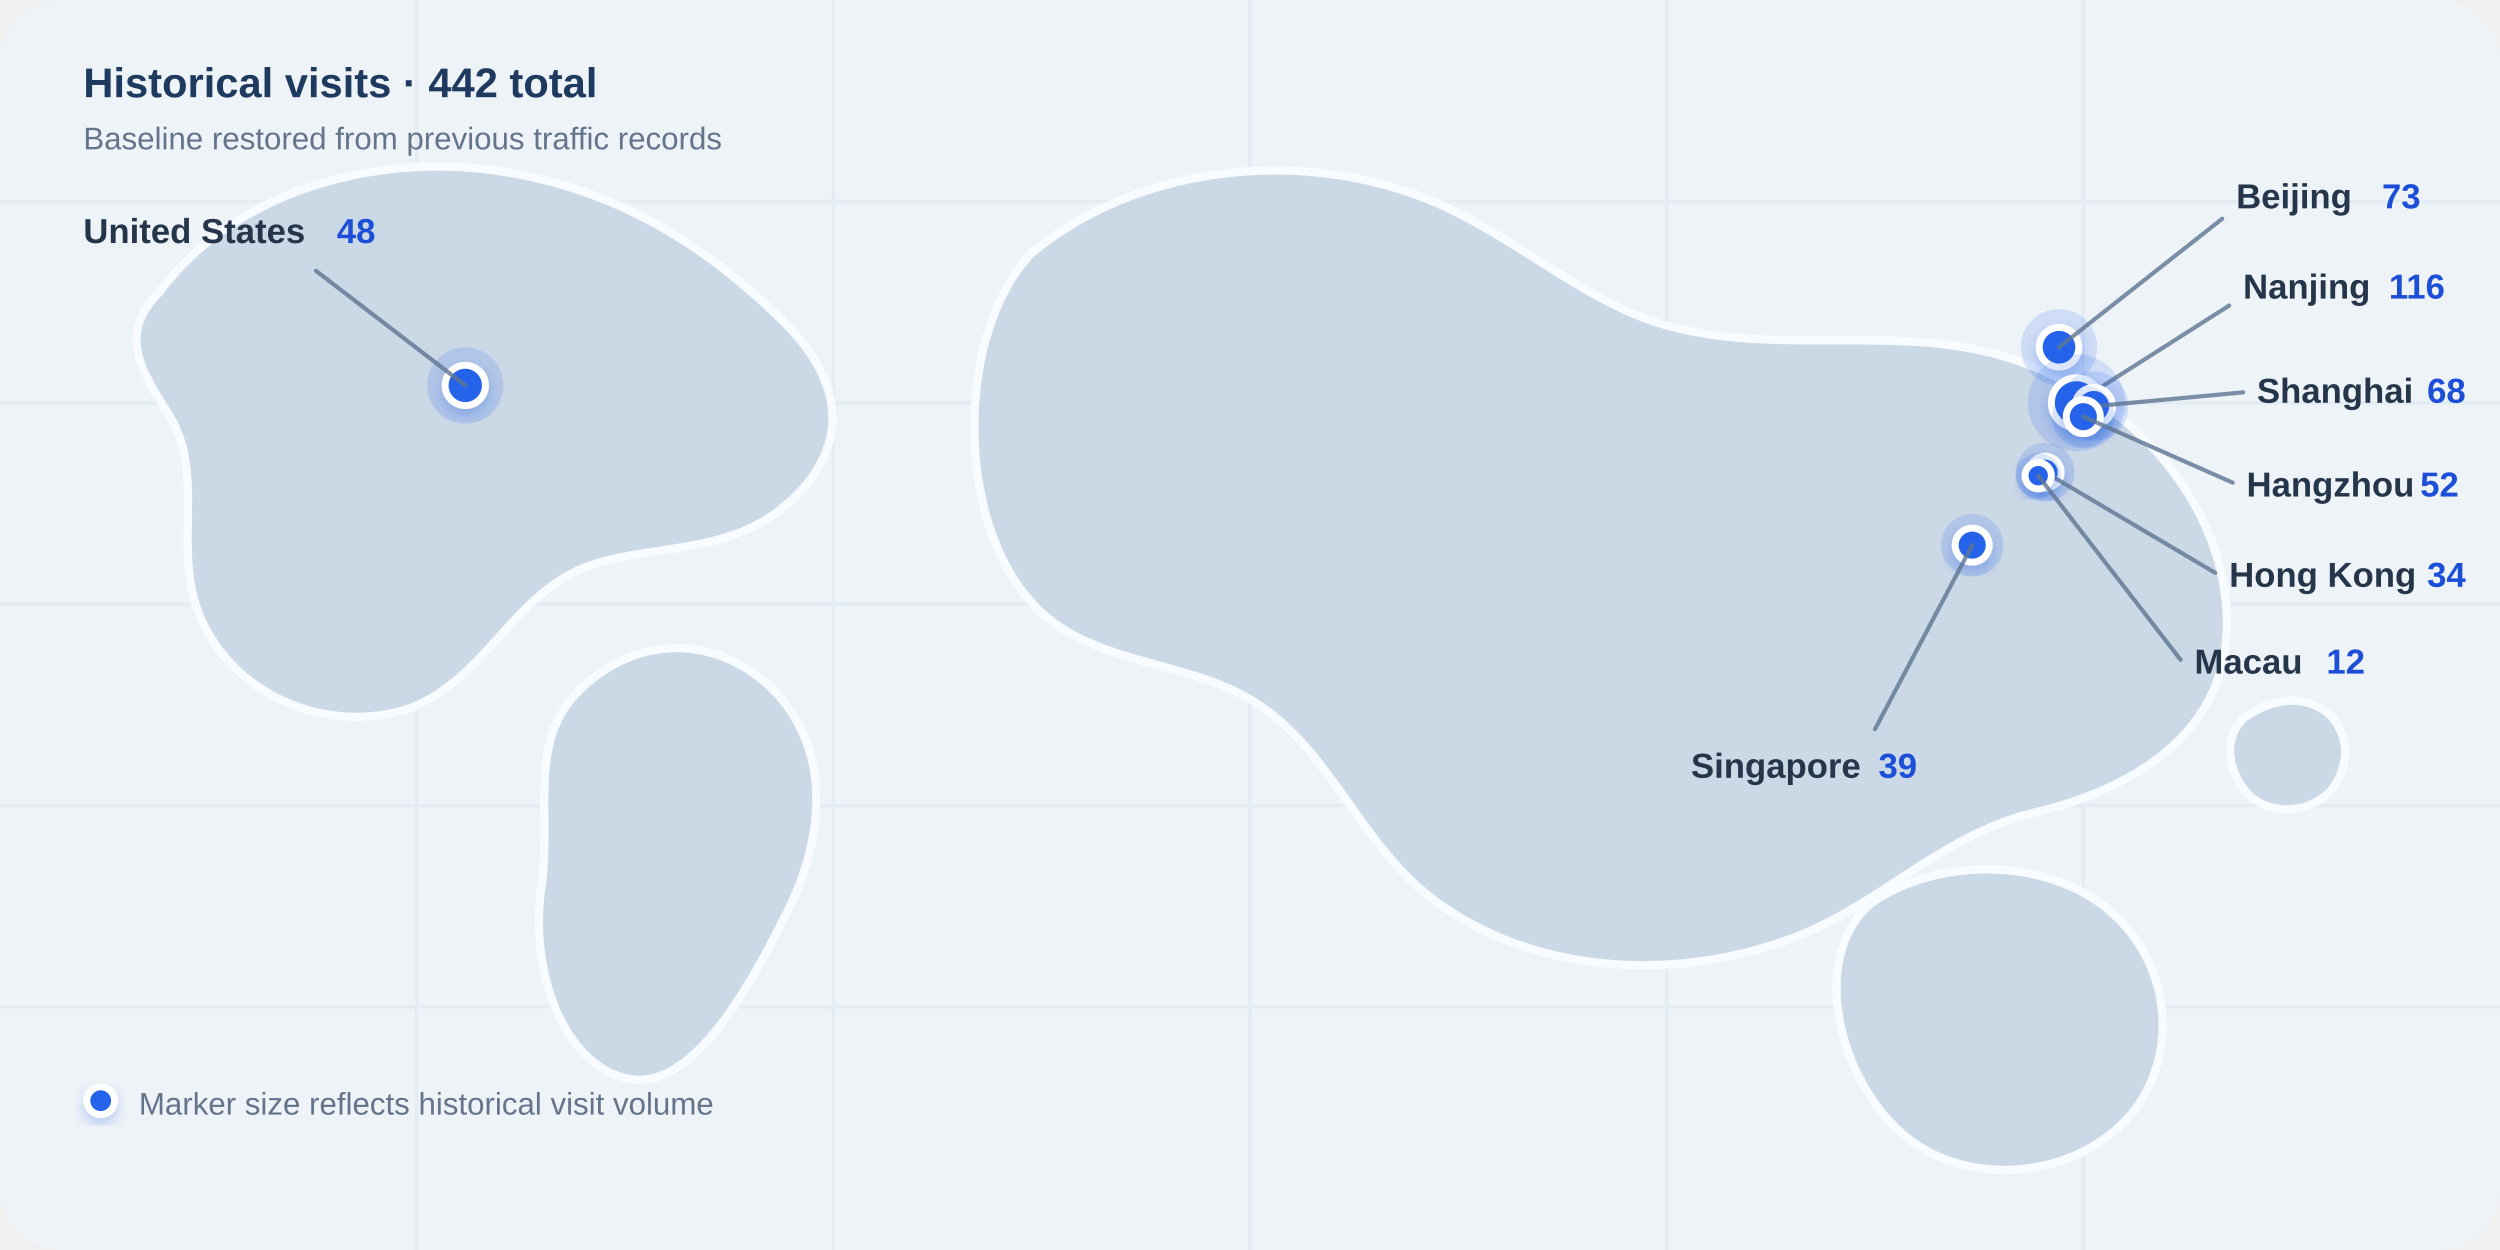
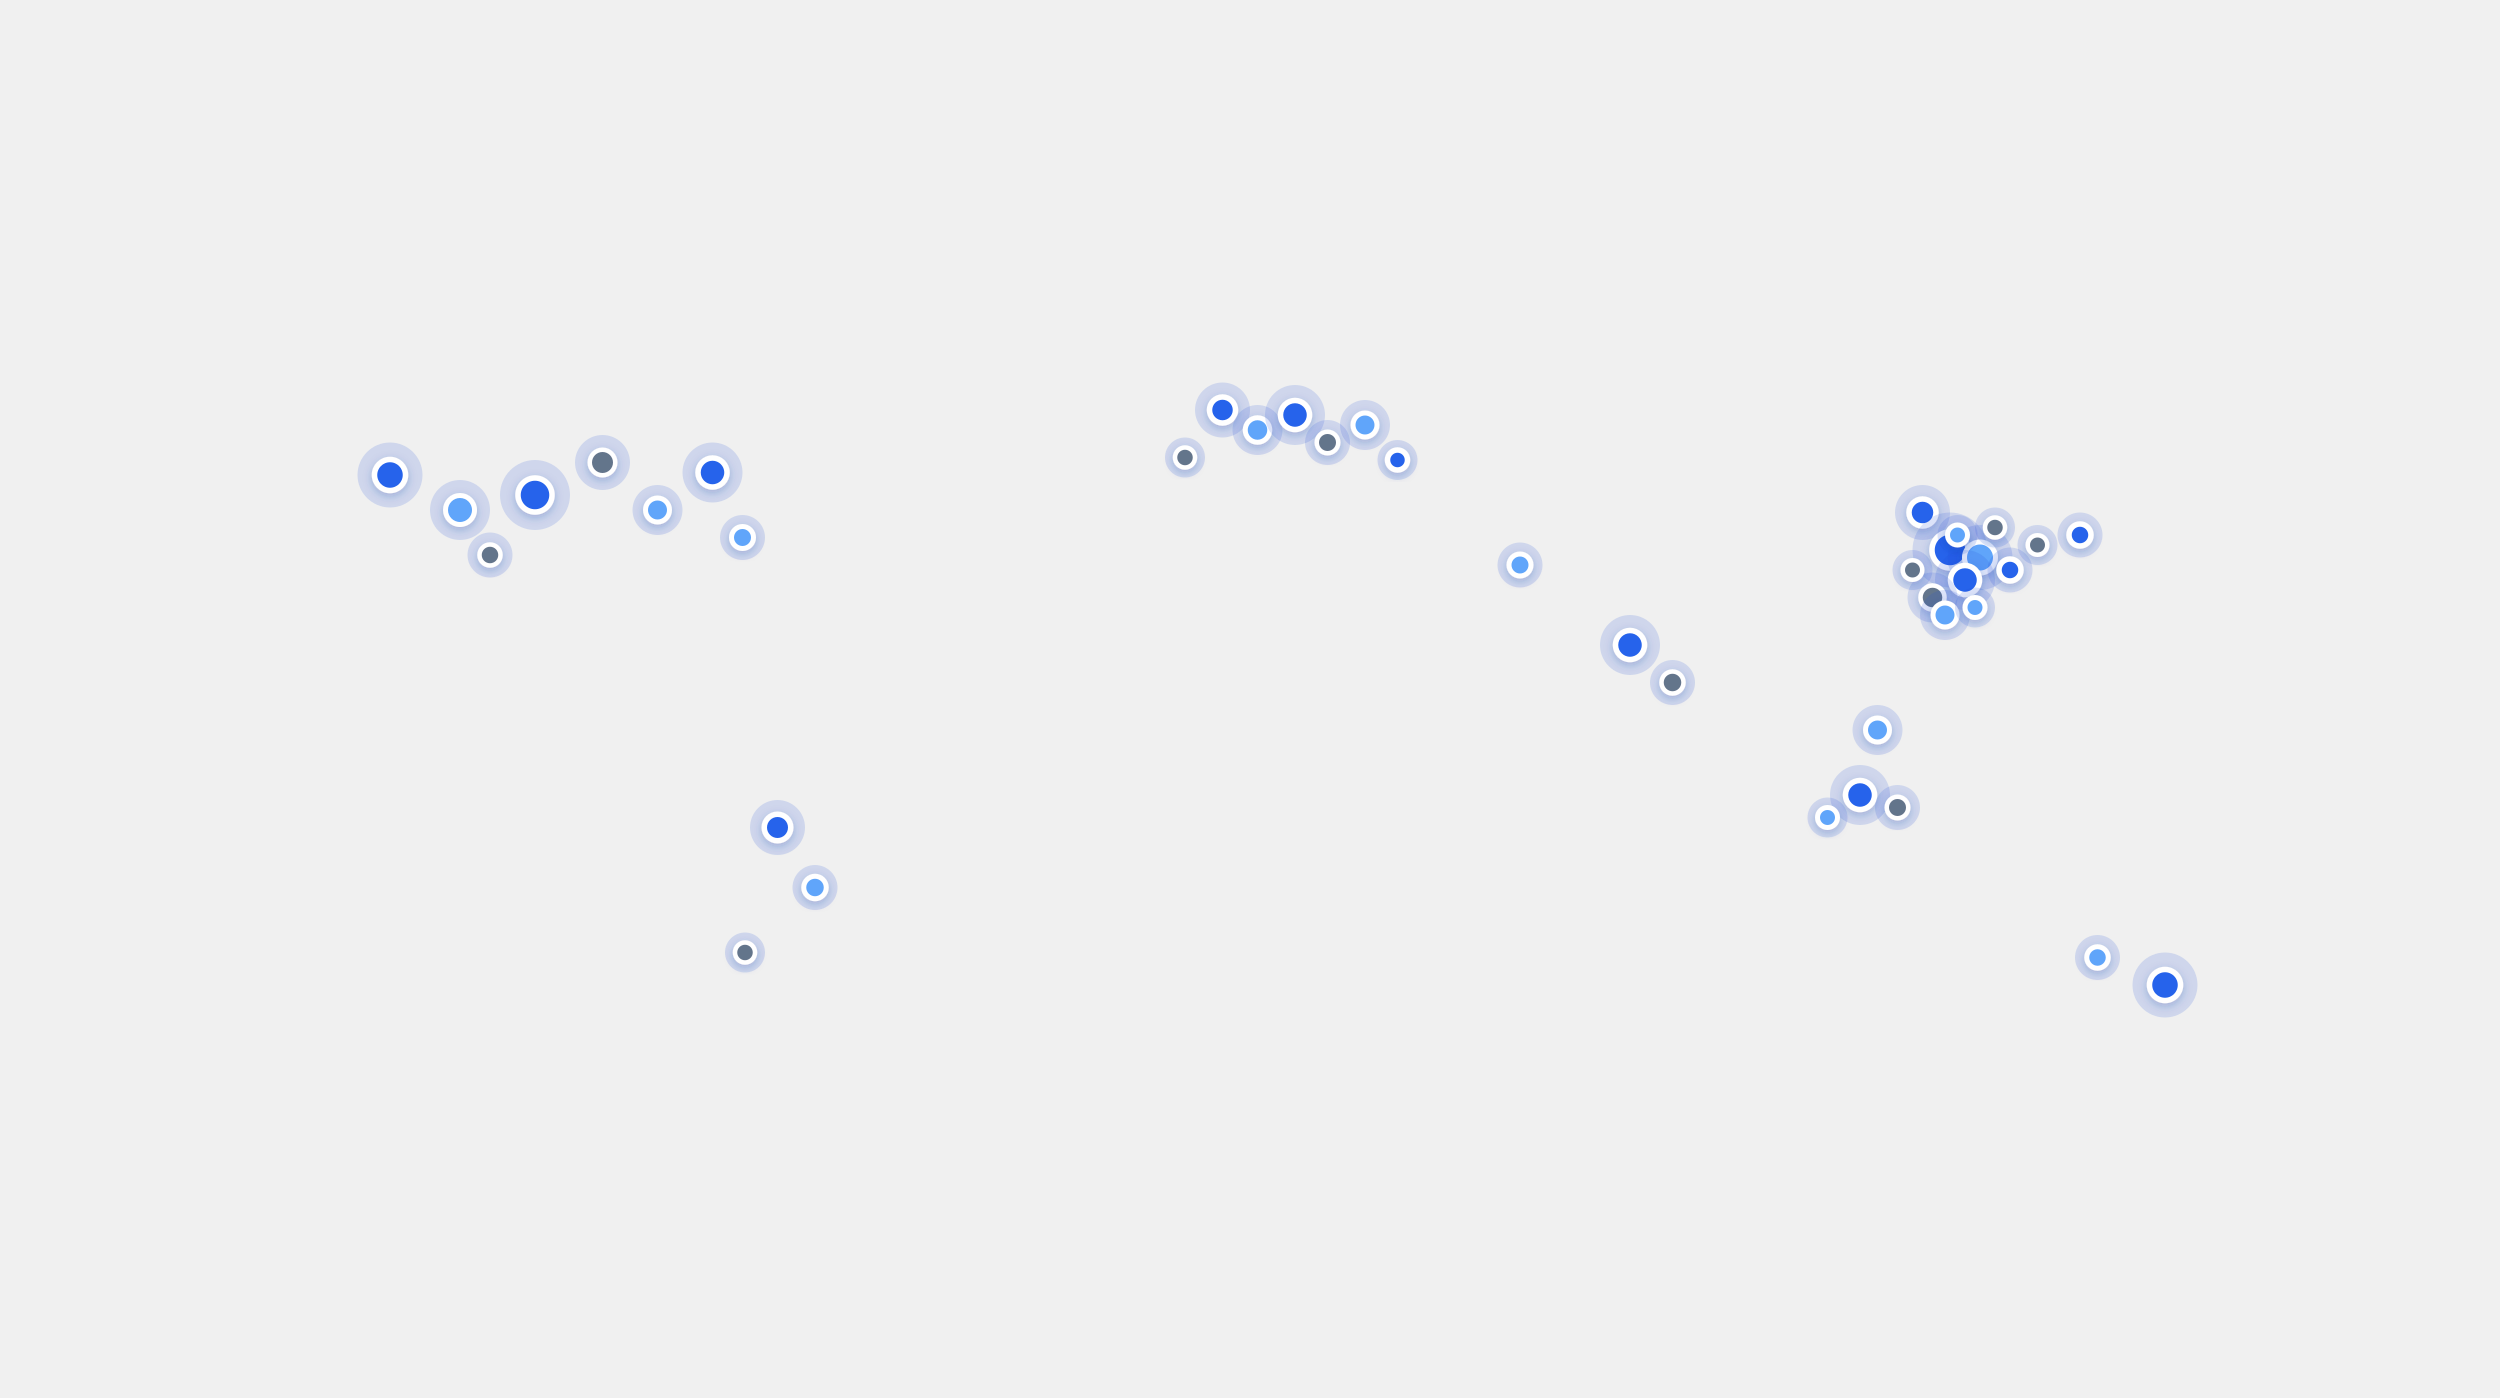
- <svg xmlns="http://www.w3.org/2000/svg" viewBox="0 0 720 360" role="img" aria-labelledby="title desc">
+ <svg xmlns="http://www.w3.org/2000/svg" viewBox="0 0 1000 559" role="img" aria-label="Visitor locations">
  <defs>
-     <filter id="shadow" x="-40%" y="-40%" width="180%" height="180%">
-       <feDropShadow dx="0" dy="2" stdDeviation="2" flood-color="#1d4ed8" flood-opacity="0.24" />
+     <filter id="glow" x="-60%" y="-60%" width="220%" height="220%">
+       <feDropShadow dx="0" dy="1.2" stdDeviation="1.8" flood-color="#174ea6" flood-opacity="0.28" />
    </filter>
    <style>
-       .land{fill:#cbd8e6;stroke:#f8fbff;stroke-width:2.4;stroke-linejoin:round}
-       .line{fill:none;stroke:#5f7692;stroke-width:1.2;stroke-linecap:round;opacity:.82}
-       .dot{fill:#2563eb;stroke:#fff;stroke-width:2;filter:url(#shadow)}
-       .ring{fill:#2563eb;opacity:.16}
-       .label{font:600 10px Arial,sans-serif;fill:#26364a}
-       .count{font:700 10px Arial,sans-serif;fill:#1d4ed8}
-       .meta{font:700 12px Arial,sans-serif;fill:#1e3a5f}
-       .sub{font:500 9px Arial,sans-serif;fill:#64748b}
+       .halo{fill:#1d4ed8;opacity:.16}
+       .dot{fill:#2563eb;stroke:#ffffff;stroke-width:2.2;filter:url(#glow)}
+       .dot2{fill:#60a5fa;stroke:#ffffff;stroke-width:2;filter:url(#glow)}
+       .dot3{fill:#64748b;stroke:#ffffff;stroke-width:1.8;filter:url(#glow)}
    </style>
  </defs>
-   <rect width="720" height="360" rx="18" fill="#eef3f8" />
-   <path d="M0 58H720M0 116H720M0 174H720M0 232H720M0 290H720M120 0V360M240 0V360M360 0V360M480 0V360M600 0V360" stroke="#dfe8f1" stroke-width="1" opacity=".72" />
-   <g class="land">
-     <path d="M46 84C69 53 114 42 153 51c28 6 52 21 73 42 18 18 18 36 2 51-18 17-42 12-61 20-20 9-28 32-49 40-24 8-52-4-61-28-7-19 2-39-8-56-9-14-15-24-3-36Z" />
-     <path d="M170 196c17-14 39-12 54 4 16 18 13 43 2 64-11 22-26 48-43 47-20-2-31-31-27-56 3-23-5-44 14-59Z" />
-     <path d="M297 73c31-26 80-31 118-14 24 11 43 29 66 35 34 9 70-2 103 11 30 11 54 38 57 68 4 36-25 54-55 61-29 7-46 29-75 38-31 10-67 8-94-10-25-16-32-45-56-60-21-13-50-10-66-31-20-25-19-76 2-98Z" />
-     <path d="M539 260c19-13 49-13 67 1 18 14 22 39 10 57-14 20-45 25-65 11-21-15-31-53-12-69Z" />
-     <path d="M646 207c8-6 17-7 24-2 7 6 7 16 1 23-7 7-19 7-25-1-5-7-5-15 0-20Z" />
+   <g>
+     <circle class="halo" cx="156" cy="190" r="13" />
+     <circle class="dot" cx="156" cy="190" r="6.2" />
+     <circle class="halo" cx="184" cy="204" r="12" />
+     <circle class="dot2" cx="184" cy="204" r="5.8" />
+     <circle class="halo" cx="214" cy="198" r="14" />
+     <circle class="dot" cx="214" cy="198" r="6.8" />
+     <circle class="halo" cx="241" cy="185" r="11" />
+     <circle class="dot3" cx="241" cy="185" r="5.1" />
+     <circle class="halo" cx="263" cy="204" r="10" />
+     <circle class="dot2" cx="263" cy="204" r="4.8" />
+     <circle class="halo" cx="285" cy="189" r="12" />
+     <circle class="dot" cx="285" cy="189" r="5.8" />
+     <circle class="halo" cx="297" cy="215" r="9" />
+     <circle class="dot2" cx="297" cy="215" r="4.4" />
+     <circle class="halo" cx="196" cy="222" r="9" />
+     <circle class="dot3" cx="196" cy="222" r="4.2" />
  </g>
  <g>
-     <text x="24" y="28" class="meta">Historical visits · 442 total</text>
-     <text x="24" y="43" class="sub">Baseline restored from previous traffic records</text>
+     <circle class="halo" cx="311" cy="331" r="11" />
+     <circle class="dot" cx="311" cy="331" r="5.3" />
+     <circle class="halo" cx="326" cy="355" r="9" />
+     <circle class="dot2" cx="326" cy="355" r="4.5" />
+     <circle class="halo" cx="298" cy="381" r="8" />
+     <circle class="dot3" cx="298" cy="381" r="4" />
  </g>
-   <circle cx="134" cy="111" r="11" class="ring" />
-   <circle cx="134" cy="111" r="5.8" class="dot" />
-   <path d="M134 111L91 78" class="line" />
-   <text x="24" y="70" class="label">United States</text>
-   <text x="97" y="70" class="count">48</text>
-   <circle cx="593" cy="100" r="11" class="ring" />
-   <circle cx="593" cy="100" r="5.7" class="dot" />
-   <path d="M593 100L640 63" class="line" />
-   <text x="644" y="60" class="label">Beijing</text>
-   <text x="686" y="60" class="count">73</text>
-   <circle cx="598" cy="116" r="14" class="ring" />
-   <circle cx="598" cy="116" r="7.2" class="dot" />
-   <path d="M598 116L642 88" class="line" />
-   <text x="646" y="86" class="label">Nanjing</text>
-   <text x="688" y="86" class="count">116</text>
-   <circle cx="603" cy="117" r="10" class="ring" />
-   <circle cx="603" cy="117" r="5.4" class="dot" />
-   <path d="M603 117L646 113" class="line" />
-   <text x="650" y="116" class="label">Shanghai</text>
-   <text x="699" y="116" class="count">68</text>
-   <circle cx="600" cy="120" r="9" class="ring" />
-   <circle cx="600" cy="120" r="4.9" class="dot" />
-   <path d="M600 120L643 139" class="line" />
-   <text x="647" y="143" class="label">Hangzhou</text>
-   <text x="697" y="143" class="count">52</text>
-   <circle cx="589" cy="136" r="8.5" class="ring" />
-   <circle cx="589" cy="136" r="4.6" class="dot" />
-   <path d="M589 136L638 165" class="line" />
-   <text x="642" y="169" class="label">Hong Kong</text>
-   <text x="699" y="169" class="count">34</text>
-   <circle cx="587" cy="137" r="6.5" class="ring" />
-   <circle cx="587" cy="137" r="3.8" class="dot" />
-   <path d="M587 137L628 190" class="line" />
-   <text x="632" y="194" class="label">Macau</text>
-   <text x="670" y="194" class="count">12</text>
-   <circle cx="568" cy="157" r="9" class="ring" />
-   <circle cx="568" cy="157" r="4.9" class="dot" />
-   <path d="M568 157L540 210" class="line" />
-   <text x="487" y="224" class="label">Singapore</text>
-   <text x="541" y="224" class="count">39</text>
-   <g transform="translate(24 321)">
-     <circle cx="5" cy="-4" r="4" class="dot" />
-     <text x="16" y="0" class="sub">Marker size reflects historical visit volume</text>
+   <g>
+     <circle class="halo" cx="489" cy="164" r="11" />
+     <circle class="dot" cx="489" cy="164" r="5.2" />
+     <circle class="halo" cx="503" cy="172" r="10" />
+     <circle class="dot2" cx="503" cy="172" r="4.9" />
+     <circle class="halo" cx="518" cy="166" r="12" />
+     <circle class="dot" cx="518" cy="166" r="5.8" />
+     <circle class="halo" cx="531" cy="177" r="9" />
+     <circle class="dot3" cx="531" cy="177" r="4.3" />
+     <circle class="halo" cx="546" cy="170" r="10" />
+     <circle class="dot2" cx="546" cy="170" r="4.8" />
+     <circle class="halo" cx="559" cy="184" r="8" />
+     <circle class="dot" cx="559" cy="184" r="4" />
+     <circle class="halo" cx="474" cy="183" r="8" />
+     <circle class="dot3" cx="474" cy="183" r="4" />
+   </g>
+   <g>
+     <circle class="halo" cx="608" cy="226" r="9" />
+     <circle class="dot2" cx="608" cy="226" r="4.4" />
+     <circle class="halo" cx="652" cy="258" r="12" />
+     <circle class="dot" cx="652" cy="258" r="5.8" />
+     <circle class="halo" cx="669" cy="273" r="9" />
+     <circle class="dot3" cx="669" cy="273" r="4.4" />
+   </g>
+   <g>
+     <circle class="halo" cx="769" cy="205" r="11" />
+     <circle class="dot" cx="769" cy="205" r="5.4" />
+     <circle class="halo" cx="780" cy="220" r="15" />
+     <circle class="dot" cx="780" cy="220" r="7.2" />
+     <circle class="halo" cx="792" cy="223" r="13" />
+     <circle class="dot2" cx="792" cy="223" r="6.2" />
+     <circle class="halo" cx="786" cy="232" r="12" />
+     <circle class="dot" cx="786" cy="232" r="5.8" />
+     <circle class="halo" cx="773" cy="239" r="10" />
+     <circle class="dot3" cx="773" cy="239" r="4.8" />
+     <circle class="halo" cx="778" cy="246" r="10" />
+     <circle class="dot2" cx="778" cy="246" r="4.8" />
+     <circle class="halo" cx="798" cy="211" r="8" />
+     <circle class="dot3" cx="798" cy="211" r="4" />
+     <circle class="halo" cx="804" cy="228" r="9" />
+     <circle class="dot" cx="804" cy="228" r="4.4" />
+     <circle class="halo" cx="790" cy="243" r="8" />
+     <circle class="dot2" cx="790" cy="243" r="4" />
+     <circle class="halo" cx="765" cy="228" r="8" />
+     <circle class="dot3" cx="765" cy="228" r="3.9" />
+     <circle class="halo" cx="783" cy="214" r="8" />
+     <circle class="dot2" cx="783" cy="214" r="4" />
+   </g>
+   <g>
+     <circle class="halo" cx="832" cy="214" r="9" />
+     <circle class="dot" cx="832" cy="214" r="4.4" />
+     <circle class="halo" cx="815" cy="218" r="8" />
+     <circle class="dot3" cx="815" cy="218" r="3.9" />
+   </g>
+   <g>
+     <circle class="halo" cx="751" cy="292" r="10" />
+     <circle class="dot2" cx="751" cy="292" r="4.8" />
+     <circle class="halo" cx="744" cy="318" r="12" />
+     <circle class="dot" cx="744" cy="318" r="5.8" />
+     <circle class="halo" cx="759" cy="323" r="9" />
+     <circle class="dot3" cx="759" cy="323" r="4.3" />
+     <circle class="halo" cx="731" cy="327" r="8" />
+     <circle class="dot2" cx="731" cy="327" r="4" />
+   </g>
+   <g>
+     <circle class="halo" cx="866" cy="394" r="13" />
+     <circle class="dot" cx="866" cy="394" r="6.2" />
+     <circle class="halo" cx="839" cy="383" r="9" />
+     <circle class="dot2" cx="839" cy="383" r="4.3" />
  </g>
</svg>
